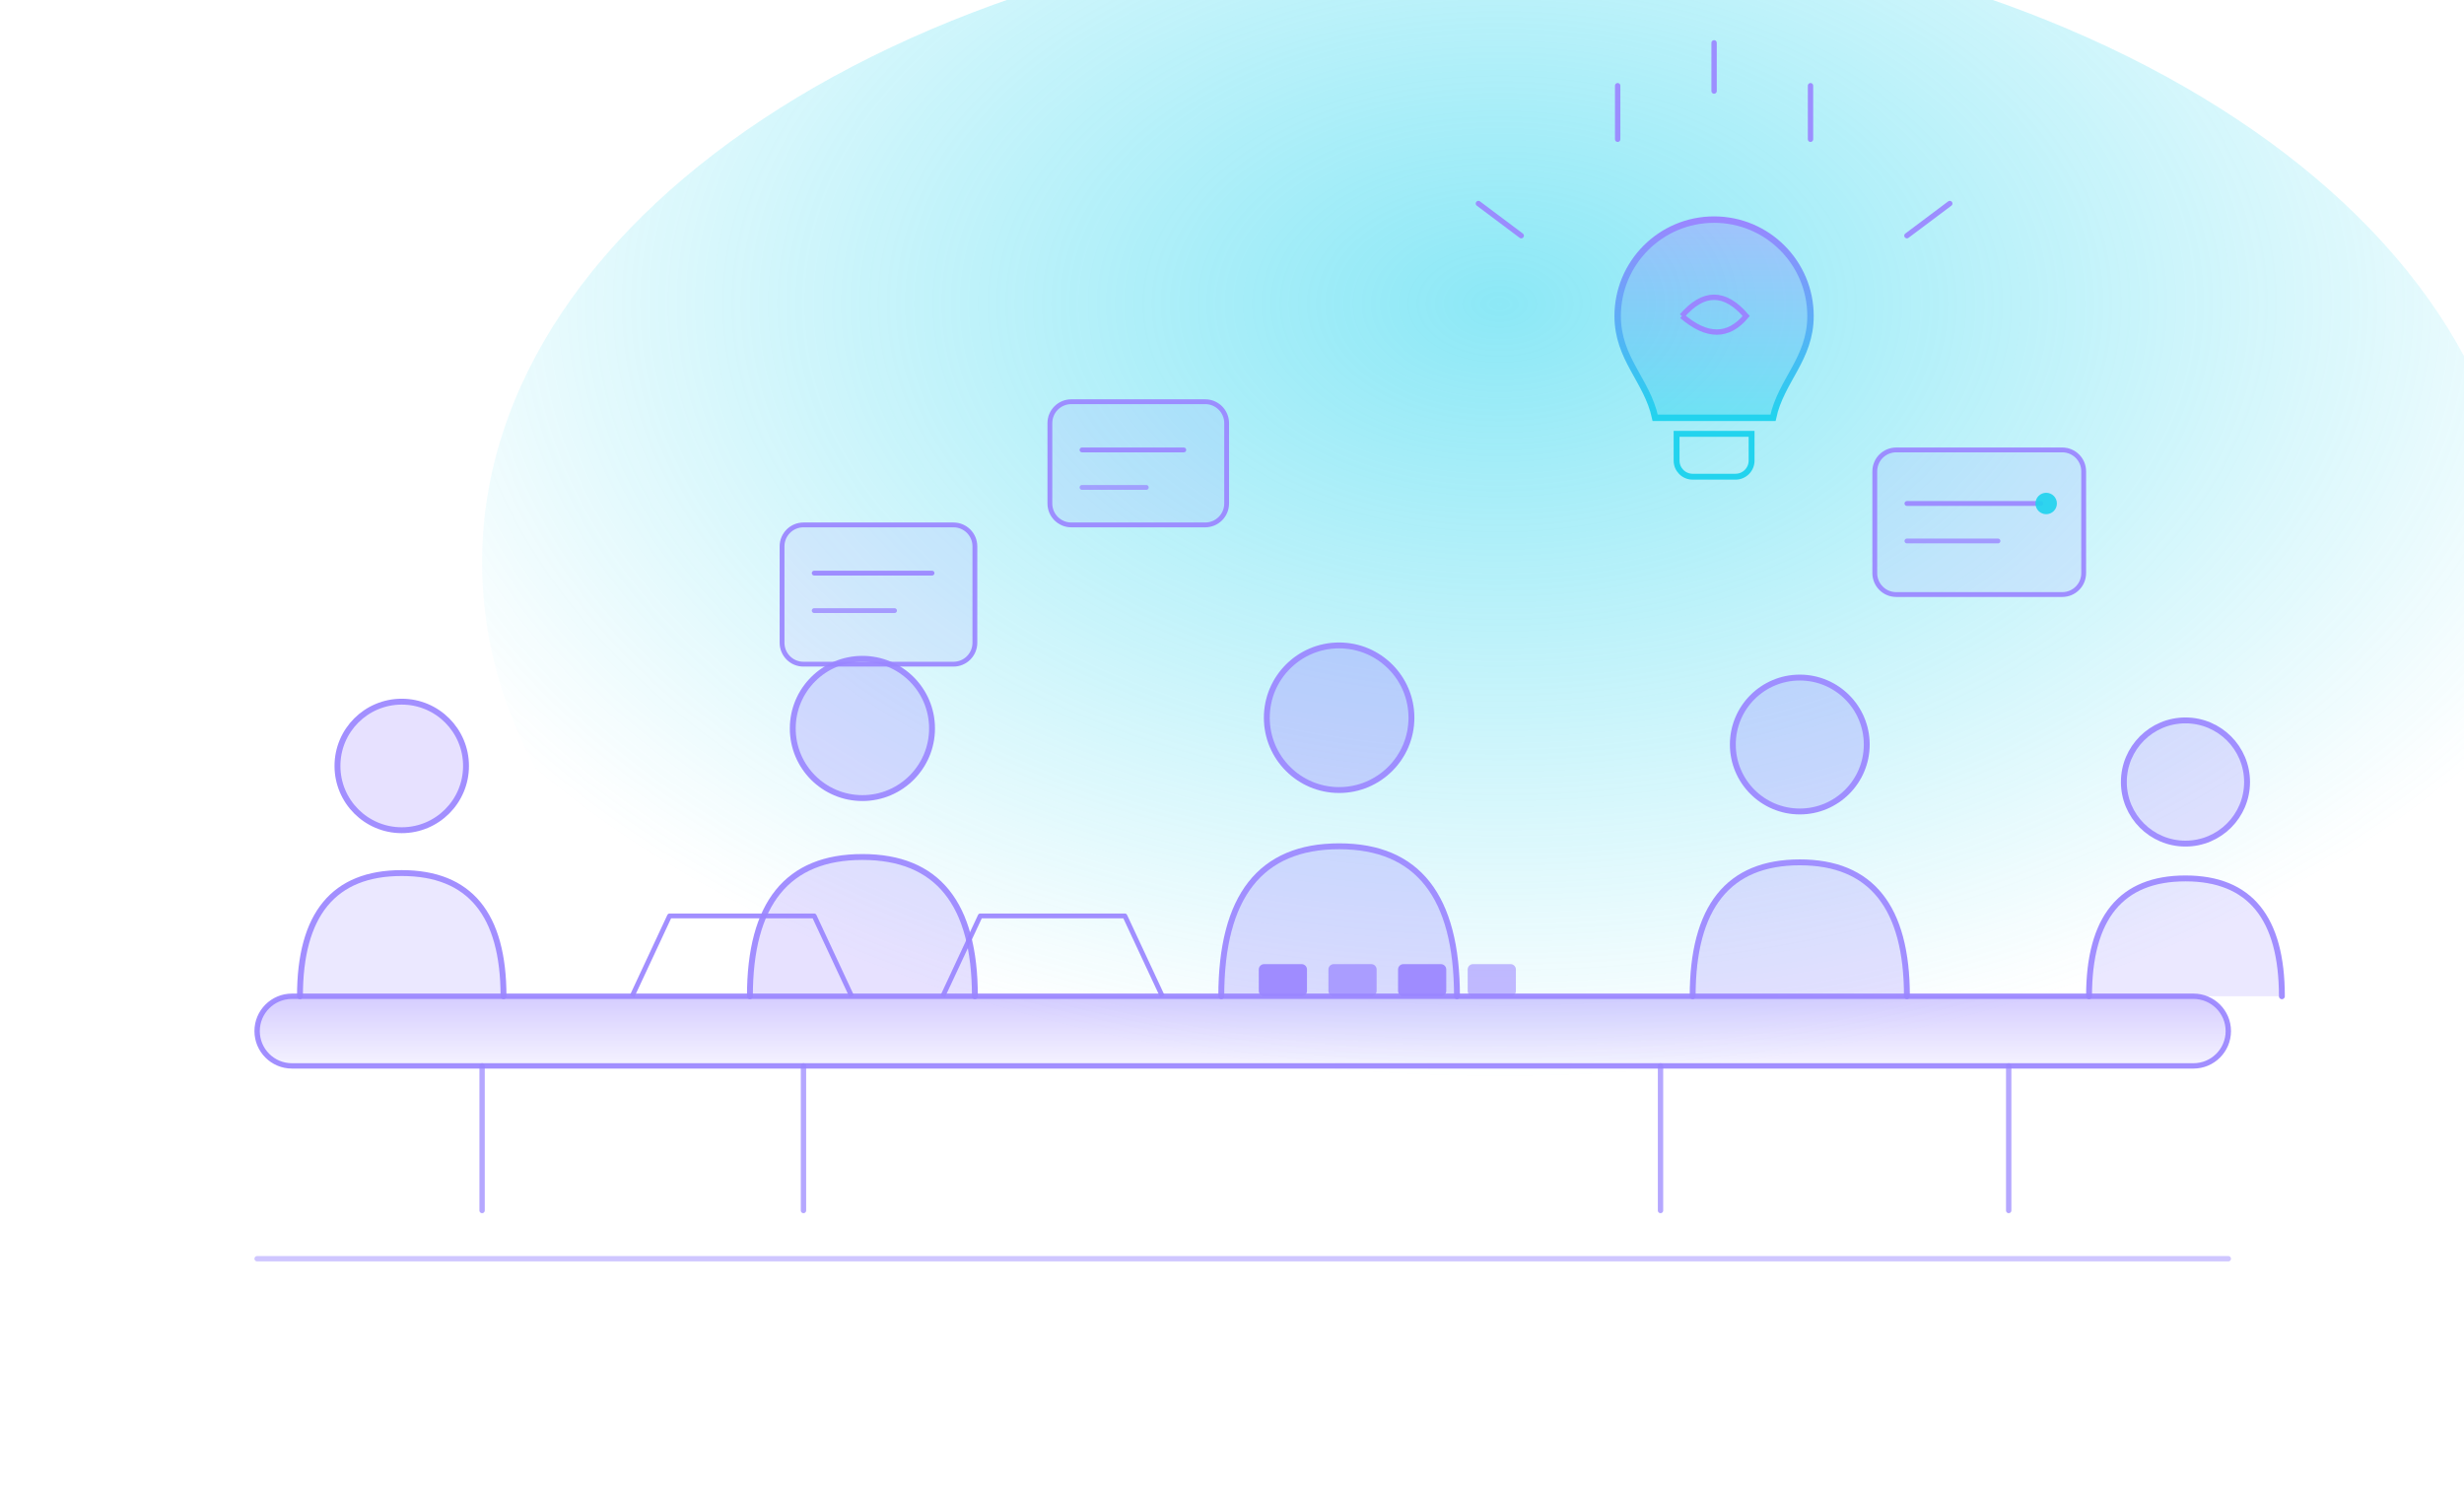
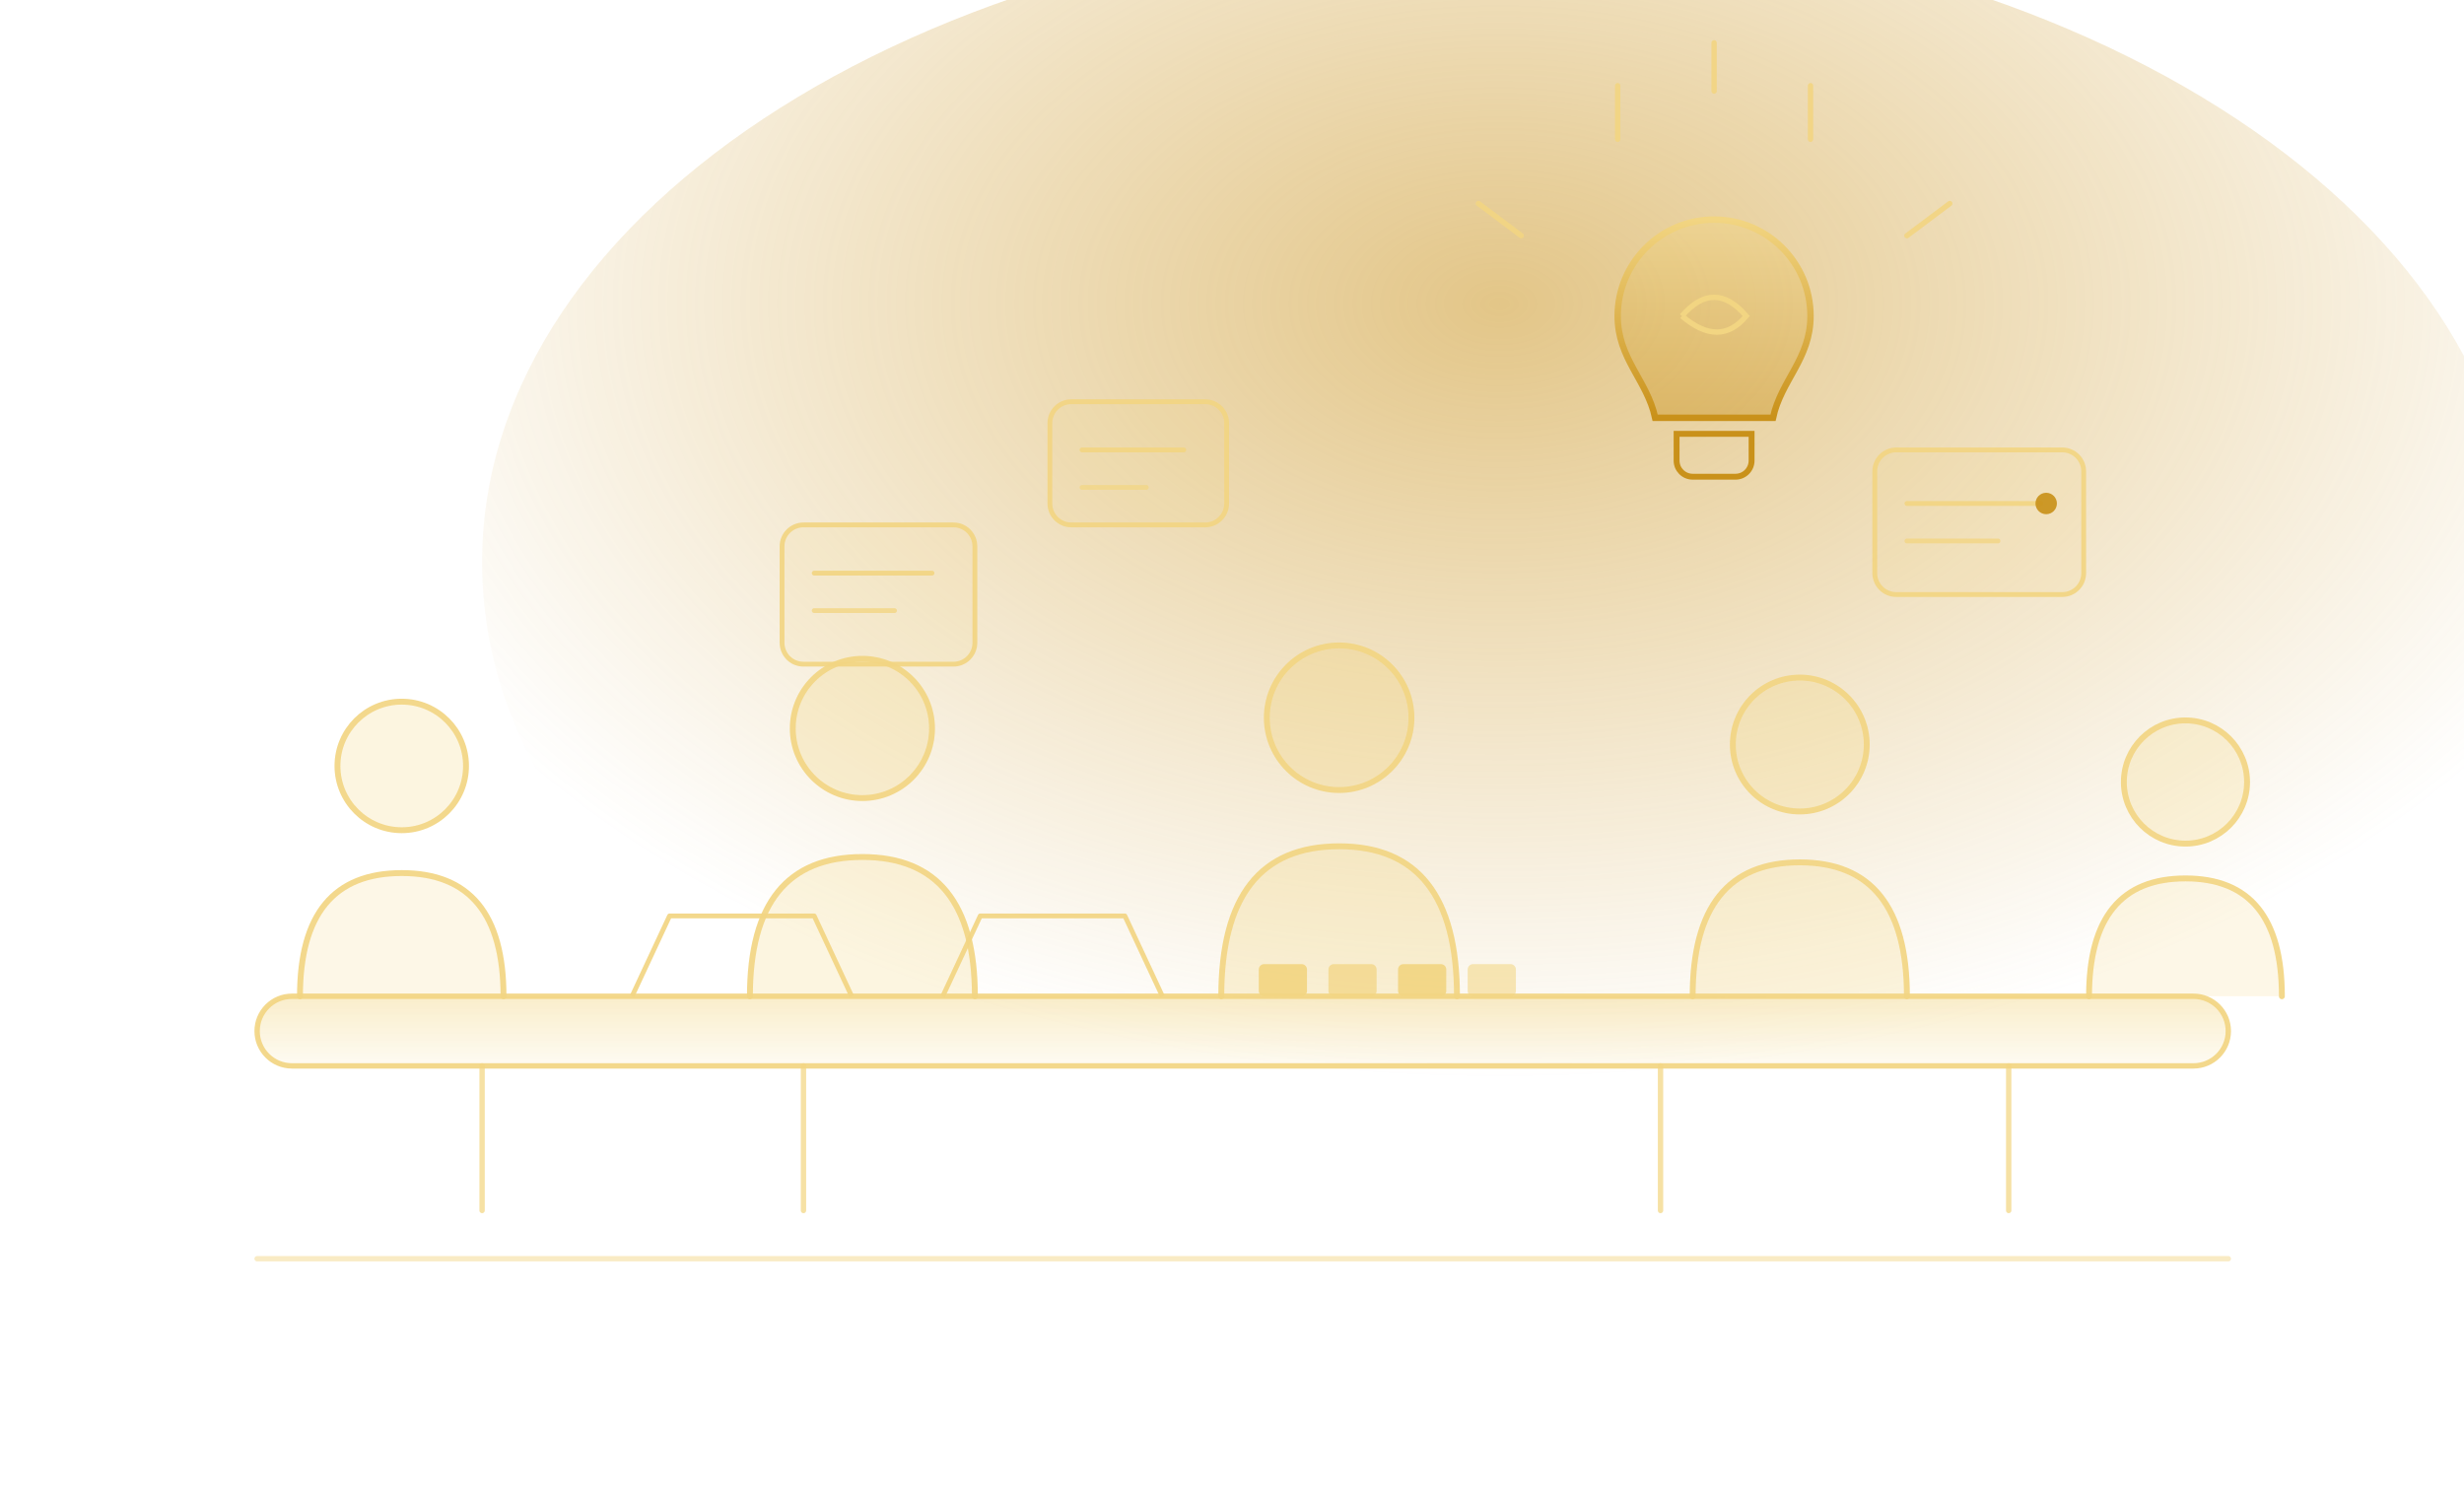
<svg xmlns="http://www.w3.org/2000/svg" viewBox="0 0 920 560" role="img" aria-label="A pod of five specialists working around one table under a single idea">
  <defs>
    <radialGradient id="hf-glow" cx="50%" cy="30%" r="60%">
-       <stop offset="0%" stop-color="#22D3EE" stop-opacity="0.52" />
-       <stop offset="100%" stop-color="#22D3EE" stop-opacity="0.0" />
+       <stop offset="0%" stop-color="#C9911A" stop-opacity="0.52" />
+       <stop offset="100%" stop-color="#C9911A" stop-opacity="0.0" />
    </radialGradient>
    <linearGradient id="hf-bulb" x1="0" y1="0" x2="0" y2="1">
-       <stop offset="0%" stop-color="#9A86FF" />
-       <stop offset="100%" stop-color="#22D3EE" />
+       <stop offset="0%" stop-color="#F2D582" />
+       <stop offset="100%" stop-color="#C9911A" />
    </linearGradient>
    <linearGradient id="hf-table" x1="0" y1="0" x2="0" y2="1">
-       <stop offset="0%" stop-color="#9A86FF" stop-opacity="0.42" />
-       <stop offset="100%" stop-color="#9A86FF" stop-opacity="0.1" />
+       <stop offset="0%" stop-color="#F2D582" stop-opacity="0.42" />
+       <stop offset="100%" stop-color="#F2D582" stop-opacity="0.1" />
    </linearGradient>
  </defs>
  <ellipse cx="560" cy="210" rx="380" ry="240" fill="url(#hf-glow)" />
-   <g stroke="#9A86FF" stroke-opacity="0.92" stroke-width="2" stroke-linecap="round">
+   <g stroke="#F2D582" stroke-opacity="0.92" stroke-width="2" stroke-linecap="round">
    <path d="M604 52 v-20" />
    <path d="M676 52 v-20" />
    <path d="M640 34 v-18" />
    <path d="M568 88 l-16-12" />
    <path d="M712 88 l16-12" />
  </g>
  <g>
    <path d="M604 118 a36 36 0 1 1 72 0 c0 16-11 24-14 38 h-44 c-3-14-14-22-14-38 z" fill="url(#hf-bulb)" fill-opacity="0.42" stroke="url(#hf-bulb)" stroke-width="2.4" />
-     <path d="M626 162 h28 v10 a6 6 0 0 1-6 6 h-16 a6 6 0 0 1-6-6 z" fill="none" stroke="#22D3EE" stroke-width="2.2" />
-     <path d="M628 118 q12-14 24 0 q-10 12-24 0" fill="none" stroke="#9A86FF" stroke-width="2" />
+     <path d="M626 162 h28 v10 a6 6 0 0 1-6 6 h-16 a6 6 0 0 1-6-6 z" fill="none" stroke="#C9911A" stroke-width="2.2" />
+     <path d="M628 118 q12-14 24 0 q-10 12-24 0" fill="none" stroke="#F2D582" stroke-width="2" />
  </g>
-   <g fill="none" stroke="#9A86FF" stroke-width="2.2" stroke-linecap="round" stroke-linejoin="round">
+   <g fill="none" stroke="#F2D582" stroke-width="2.2" stroke-linecap="round" stroke-linejoin="round">
    <g opacity="0.92">
-       <circle cx="150" cy="286" r="24" fill="#9A86FF" fill-opacity="0.26" />
-       <path d="M112 372 q0-46 38-46 q38 0 38 46" fill="#9A86FF" fill-opacity="0.21" />
+       <circle cx="150" cy="286" r="24" fill="#F2D582" fill-opacity="0.26" />
+       <path d="M112 372 q0-46 38-46 q38 0 38 46" fill="#F2D582" fill-opacity="0.21" />
    </g>
    <g opacity="0.92">
-       <circle cx="322" cy="272" r="26" fill="#9A86FF" fill-opacity="0.31" />
-       <path d="M280 372 q0-52 42-52 q42 0 42 52" fill="#9A86FF" fill-opacity="0.26" />
+       <circle cx="322" cy="272" r="26" fill="#F2D582" fill-opacity="0.31" />
+       <path d="M280 372 q0-52 42-52 q42 0 42 52" fill="#F2D582" fill-opacity="0.26" />
    </g>
    <g opacity="0.92">
-       <circle cx="500" cy="268" r="27" fill="#9A86FF" fill-opacity="0.36" />
-       <path d="M456 372 q0-56 44-56 q44 0 44 56" fill="#9A86FF" fill-opacity="0.31" />
+       <circle cx="500" cy="268" r="27" fill="#F2D582" fill-opacity="0.36" />
+       <path d="M456 372 q0-56 44-56 q44 0 44 56" fill="#F2D582" fill-opacity="0.31" />
    </g>
    <g opacity="0.92">
-       <circle cx="672" cy="278" r="25" fill="#9A86FF" fill-opacity="0.31" />
-       <path d="M632 372 q0-50 40-50 q40 0 40 50" fill="#9A86FF" fill-opacity="0.26" />
+       <circle cx="672" cy="278" r="25" fill="#F2D582" fill-opacity="0.31" />
+       <path d="M632 372 q0-50 40-50 q40 0 40 50" fill="#F2D582" fill-opacity="0.26" />
    </g>
    <g opacity="0.92">
-       <circle cx="816" cy="292" r="23" fill="#9A86FF" fill-opacity="0.26" />
-       <path d="M780 372 q0-44 36-44 q36 0 36 44" fill="#9A86FF" fill-opacity="0.21" />
+       <circle cx="816" cy="292" r="23" fill="#F2D582" fill-opacity="0.26" />
+       <path d="M780 372 q0-44 36-44 q36 0 36 44" fill="#F2D582" fill-opacity="0.21" />
    </g>
  </g>
-   <g stroke="#9A86FF" stroke-width="1.8" stroke-linecap="round" fill="none">
-     <rect x="292" y="196" width="72" height="52" rx="8" stroke-opacity="0.92" fill="#9A86FF" fill-opacity="0.13" />
+   <g stroke="#F2D582" stroke-width="1.8" stroke-linecap="round" fill="none">
+     <rect x="292" y="196" width="72" height="52" rx="8" stroke-opacity="0.92" fill="#F2D582" fill-opacity="0.13" />
    <path d="M304 214 h44" stroke-opacity="0.92" />
    <path d="M304 228 h30" stroke-opacity="0.78" />
-     <rect x="392" y="150" width="66" height="46" rx="8" stroke-opacity="0.92" fill="#9A86FF" fill-opacity="0.13" />
+     <rect x="392" y="150" width="66" height="46" rx="8" stroke-opacity="0.92" fill="#F2D582" fill-opacity="0.13" />
    <path d="M404 168 h38" stroke-opacity="0.92" />
    <path d="M404 182 h24" stroke-opacity="0.73" />
-     <rect x="700" y="168" width="78" height="54" rx="8" stroke-opacity="0.92" fill="#9A86FF" fill-opacity="0.13" />
+     <rect x="700" y="168" width="78" height="54" rx="8" stroke-opacity="0.92" fill="#F2D582" fill-opacity="0.13" />
    <path d="M712 188 h50" stroke-opacity="0.92" />
    <path d="M712 202 h34" stroke-opacity="0.78" />
-     <circle cx="764" cy="188" r="4" fill="#22D3EE" stroke="none" opacity="0.92" />
+     <circle cx="764" cy="188" r="4" fill="#C9911A" stroke="none" opacity="0.92" />
  </g>
-   <rect x="96" y="372" width="736" height="26" rx="13" fill="url(#hf-table)" stroke="#9A86FF" stroke-opacity="0.92" stroke-width="2" />
-   <g stroke="#9A86FF" stroke-opacity="0.73" stroke-width="2" stroke-linecap="round">
+   <rect x="96" y="372" width="736" height="26" rx="13" fill="url(#hf-table)" stroke="#F2D582" stroke-opacity="0.92" stroke-width="2" />
+   <g stroke="#F2D582" stroke-opacity="0.73" stroke-width="2" stroke-linecap="round">
    <path d="M180 398 v54" />
    <path d="M300 398 v54" />
    <path d="M620 398 v54" />
    <path d="M750 398 v54" />
  </g>
-   <g stroke="#9A86FF" stroke-opacity="0.92" stroke-width="1.8" fill="none" stroke-linejoin="round">
+   <g stroke="#F2D582" stroke-opacity="0.92" stroke-width="1.8" fill="none" stroke-linejoin="round">
    <path d="M236 372 l14-30 h54 l14 30" />
    <path d="M352 372 l14-30 h54 l14 30" />
  </g>
-   <g fill="#9A86FF" stroke="none">
+   <g fill="#F2D582" stroke="none">
    <rect x="470" y="360" width="18" height="12" rx="2" opacity="0.92" />
    <rect x="496" y="360" width="18" height="12" rx="2" opacity="0.73" />
    <rect x="522" y="360" width="18" height="12" rx="2" opacity="0.92" />
    <rect x="548" y="360" width="18" height="12" rx="2" opacity="0.57" />
  </g>
-   <path d="M96 470 h736" stroke="#9A86FF" stroke-opacity="0.47" stroke-width="2" stroke-linecap="round" />
+   <path d="M96 470 h736" stroke="#F2D582" stroke-opacity="0.47" stroke-width="2" stroke-linecap="round" />
</svg>
